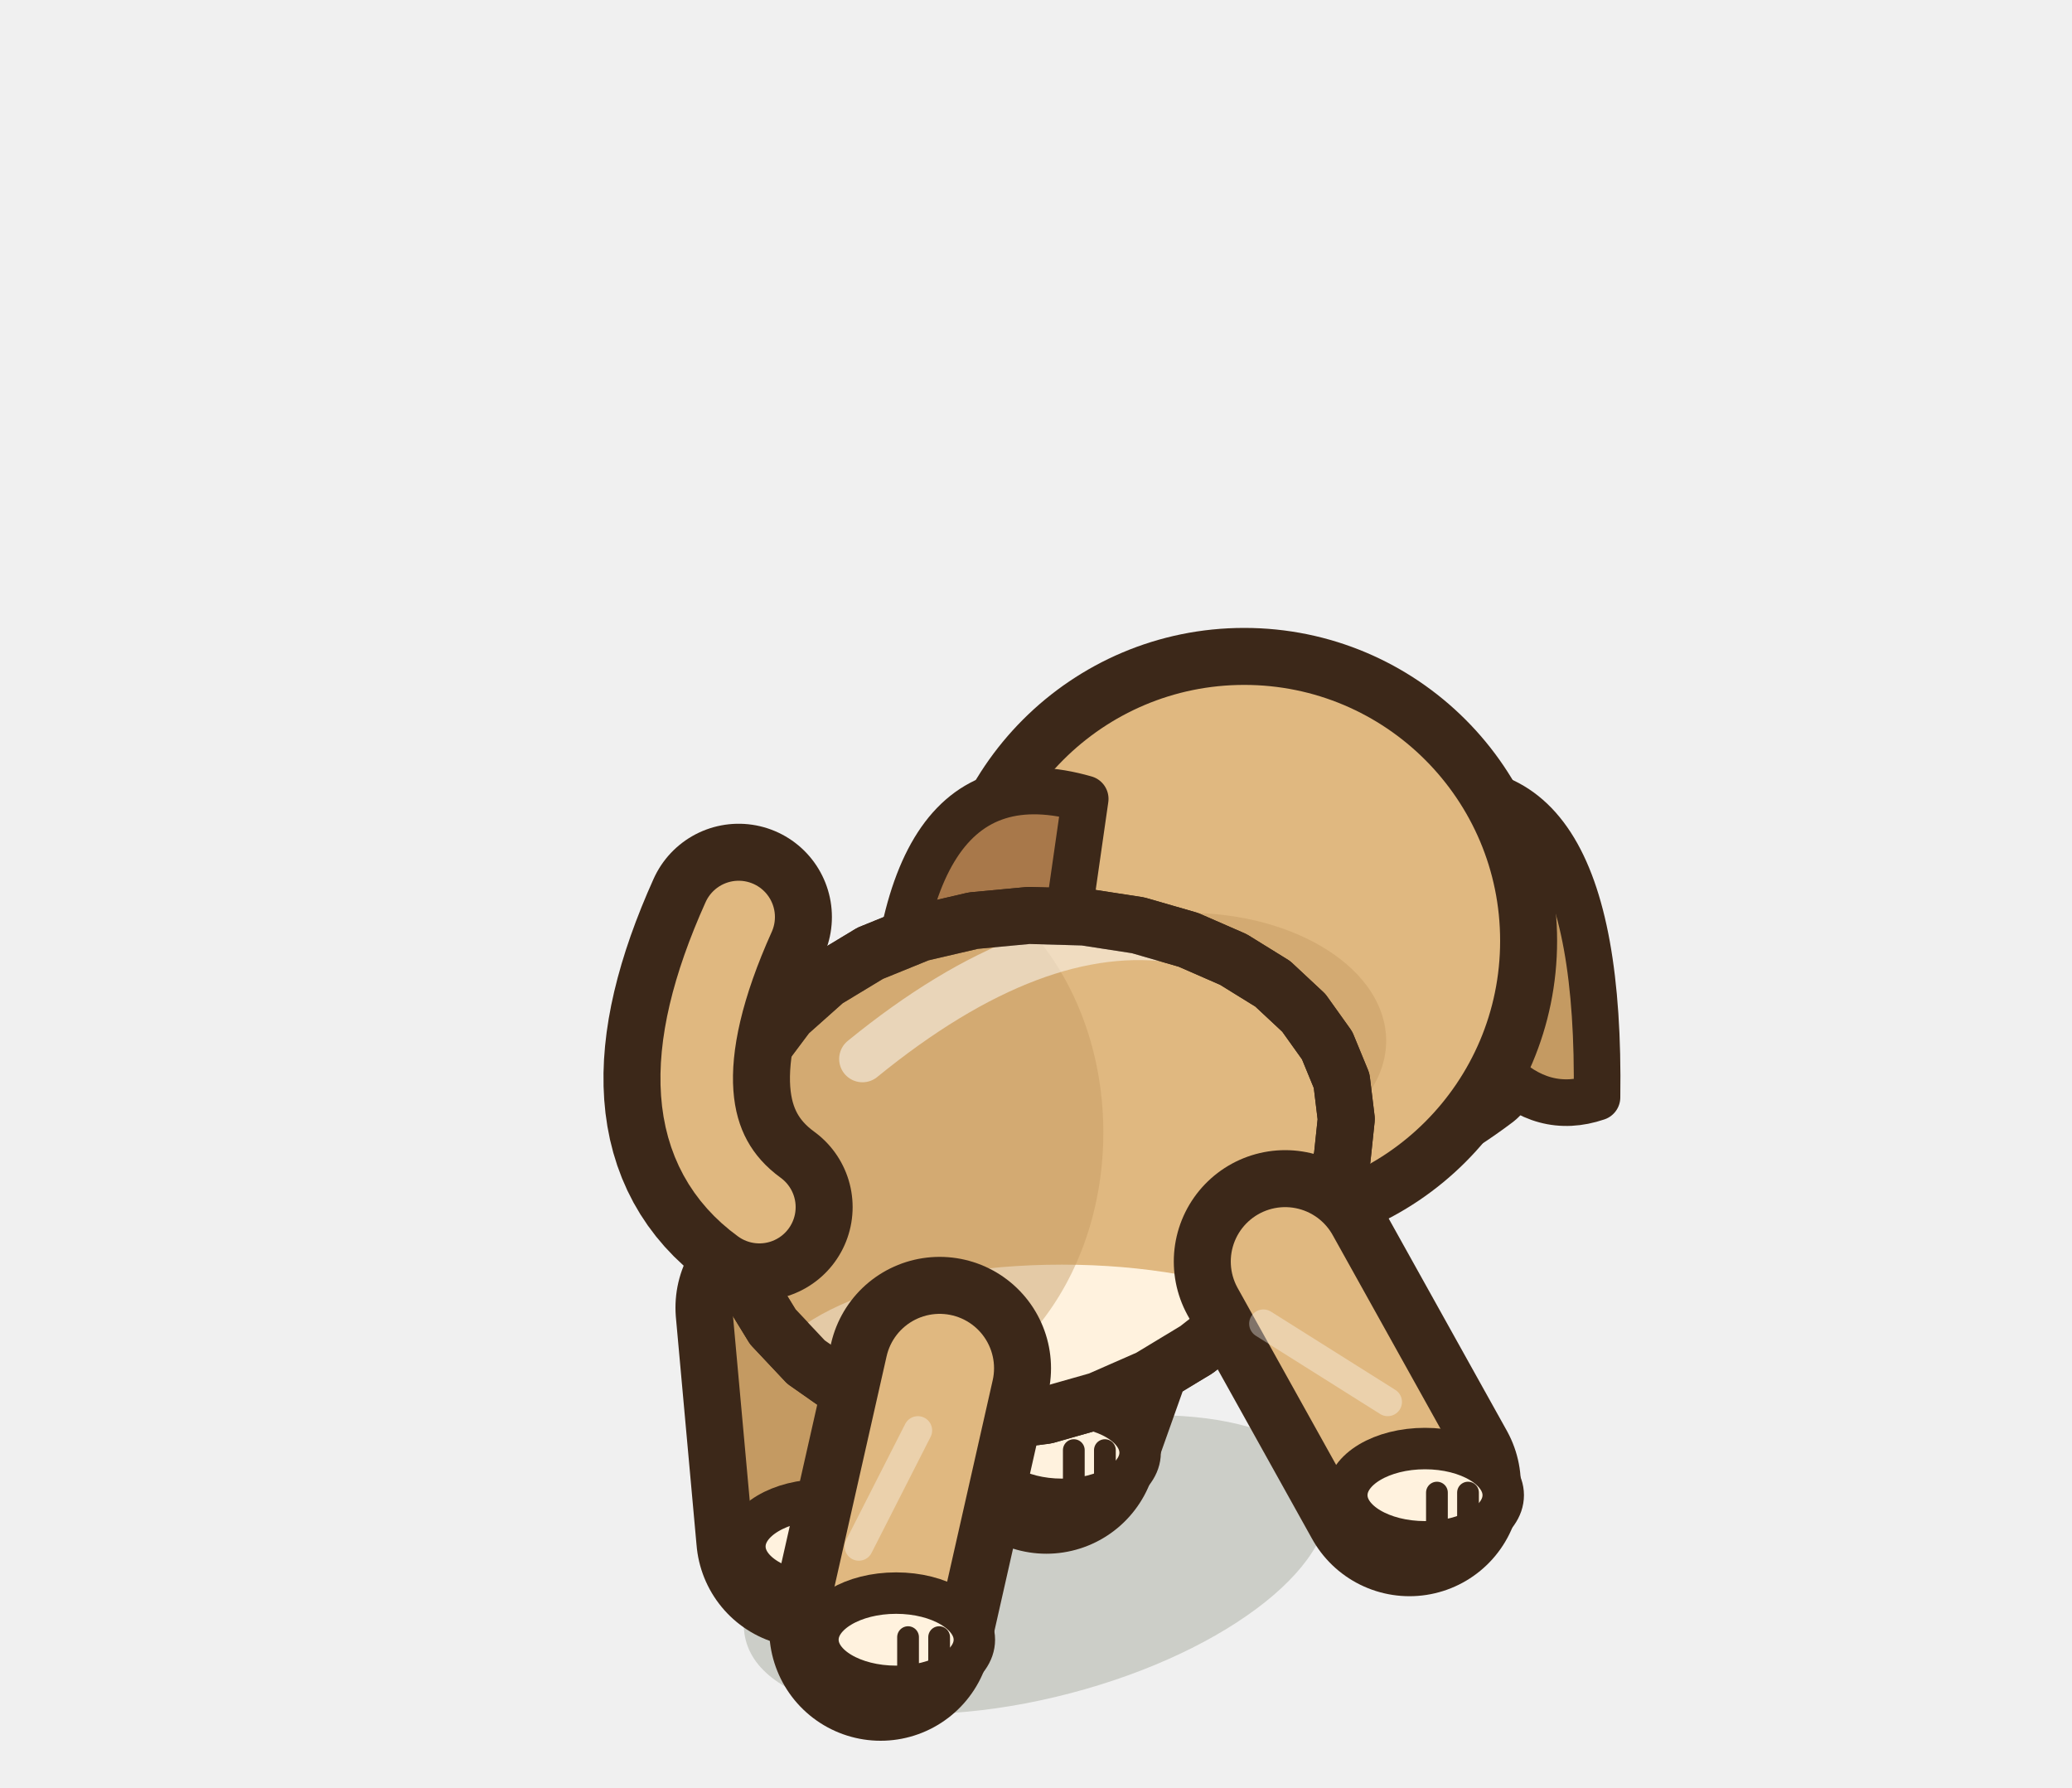
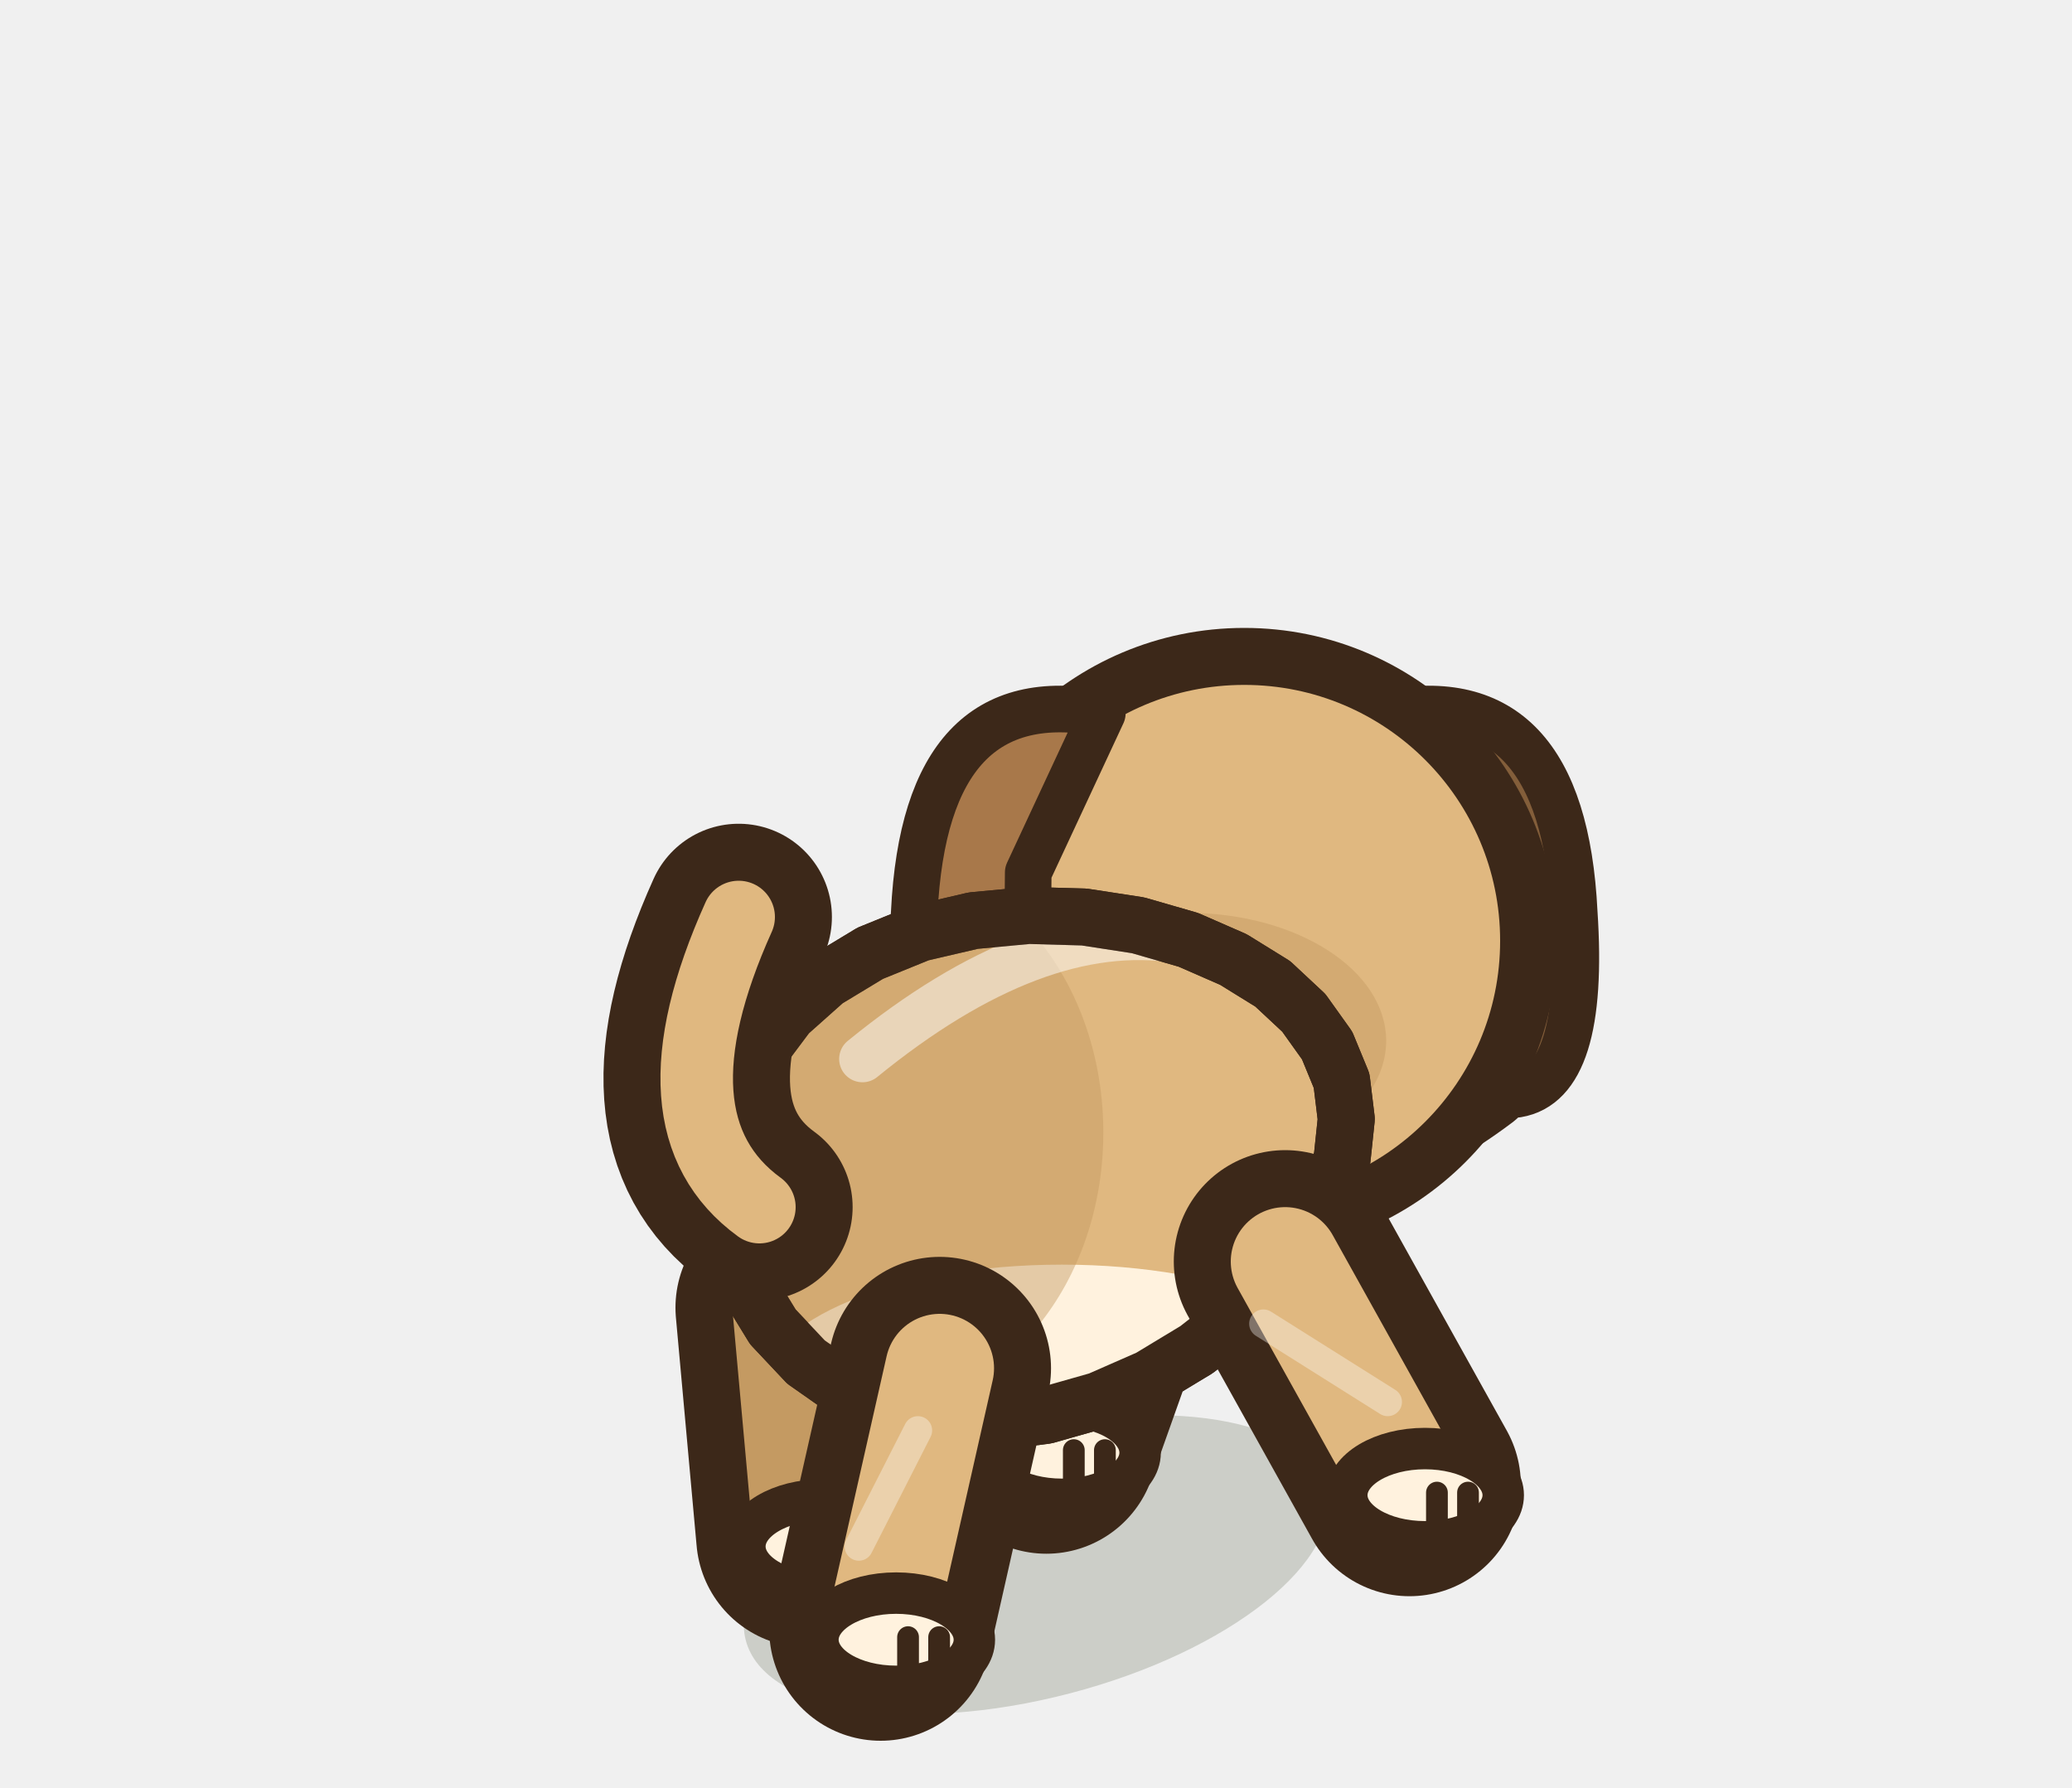
<svg xmlns="http://www.w3.org/2000/svg" width="40" height="34.5" viewBox="-20 -30 40 34.5">
  <ellipse cx="0" cy="0.2" rx="5.79" ry="2.57" fill="rgba(40,55,20,.18)" transform="rotate(-14.61 0 0.2)" />
  <path d="M1.86,-6.83 L0.2,-2.16" stroke="#3C2819" stroke-width="4.3" stroke-linecap="round" />
  <path d="M1.86,-6.83 L0.2,-2.16" stroke="#C49A62" stroke-width="2.1" stroke-linecap="round" />
  <ellipse cx="0.5" cy="-1.96" rx="1.51" ry="0.9" fill="#FFF2DE" stroke="#3C2819" stroke-width="0.8" stroke-linejoin="round" stroke-linecap="round" />
  <path d="M0.73,-2.01 L0.73,-1.31" stroke="#3C2819" stroke-width="0.42" stroke-linecap="round" />
  <path d="M1.33,-2.01 L1.33,-1.31" stroke="#3C2819" stroke-width="0.42" stroke-linecap="round" />
  <path d="M-4.81,-4.76 L-4.41,-0.35" stroke="#3C2819" stroke-width="4.3" stroke-linecap="round" />
  <path d="M-4.81,-4.76 L-4.41,-0.35" stroke="#C49A62" stroke-width="2.1" stroke-linecap="round" />
  <ellipse cx="-4.11" cy="-0.15" rx="1.51" ry="0.9" fill="#FFF2DE" stroke="#3C2819" stroke-width="0.8" stroke-linejoin="round" stroke-linecap="round" />
  <path d="M-3.89,-0.2 L-3.89,0.5" stroke="#3C2819" stroke-width="0.42" stroke-linecap="round" />
  <path d="M-3.28,-0.2 L-3.28,0.5" stroke="#3C2819" stroke-width="0.42" stroke-linecap="round" />
  <path d="M-0.65,-9.64 Q4.02,-6.07 8.41,-9.37" fill="none" stroke="#3C2819" stroke-width="2.6" stroke-linecap="round" />
  <path d="M-0.65,-9.64 Q4.02,-6.07 8.41,-9.37" fill="none" stroke="#E0483C" stroke-width="1.3" stroke-linecap="round" />
  <g transform="translate(4.02 -11.84) scale(1 1)">
-     <path d="M3.07,-2.74 Q6.91,-3.84 6.81,3.02 Q4.72,3.73 3.4,-0.44 Z" fill="#C49A62" stroke="#3C2819" stroke-width="0.9" stroke-linejoin="round" stroke-linecap="round" />
+     <path d="M2.74,-4.39 Q6.15,-5.05 6.37,-0.55 Q6.59,2.74 5.27,2.96 Q4.17,2.3 4.17,-1.32 Z" fill="#835e3a" stroke="#3C2819" stroke-width="0.9" stroke-linejoin="round" stroke-linecap="round" />
  </g>
  <ellipse cx="4.02" cy="-11.84" rx="5.49" ry="5.49" fill="#E0B880" stroke="#3C2819" stroke-width="1.1" stroke-linejoin="round" stroke-linecap="round" />
  <ellipse cx="2.92" cy="-9.91" rx="3.84" ry="2.47" opacity="0.45" fill="#C49A62" stroke="none" />
  <g transform="translate(4.02 -11.84) scale(-1 1)">
-     <path d="M3.07,-2.74 Q6.91,-3.84 6.81,3.02 Q4.72,3.73 3.4,-0.44 Z" fill="#A8784A" stroke="#3C2819" stroke-width="0.9" stroke-linejoin="round" stroke-linecap="round" />
+     <path d="M2.74,-4.39 Q6.15,-5.05 6.37,-0.55 Q6.59,2.74 5.27,2.96 Q4.17,2.3 4.17,-1.32 Z" fill="#A8784A" stroke="#3C2819" stroke-width="0.9" stroke-linejoin="round" stroke-linecap="round" />
  </g>
  <path d="M5.9,-9.14 L5.99,-8.4 L5.91,-7.64 L5.65,-6.86 L5.22,-6.08 L4.64,-5.32 L3.93,-4.6 L3.1,-3.95 L2.19,-3.4 L1.21,-2.97 L0.19,-2.68 L-0.84,-2.55 L-1.84,-2.58 L-2.79,-2.79 L-3.67,-3.17 L-4.44,-3.71 L-5.08,-4.39 L-5.57,-5.19 L-5.9,-6.06 L-6.04,-6.99 L-6,-7.92 L-5.77,-8.82 L-5.36,-9.67 L-4.79,-10.43 L-4.06,-11.08 L-3.2,-11.6 L-2.24,-11.99 L-1.21,-12.23 L-0.14,-12.33 L0.93,-12.3 L1.97,-12.14 L2.94,-11.86 L3.81,-11.48 L4.57,-11.01 L5.17,-10.45 L5.62,-9.82 Z" fill="#E0B880" stroke="#3C2819" stroke-width="1.1" stroke-linejoin="round" stroke-linecap="round" />
  <clipPath id="q3dogdosmarche1">
    <path d="M5.9,-9.14 L5.99,-8.4 L5.91,-7.64 L5.65,-6.86 L5.22,-6.08 L4.64,-5.32 L3.93,-4.6 L3.1,-3.95 L2.19,-3.4 L1.21,-2.97 L0.19,-2.68 L-0.84,-2.55 L-1.84,-2.58 L-2.79,-2.79 L-3.67,-3.17 L-4.44,-3.71 L-5.08,-4.39 L-5.57,-5.19 L-5.9,-6.06 L-6.04,-6.99 L-6,-7.92 L-5.77,-8.82 L-5.36,-9.67 L-4.79,-10.43 L-4.06,-11.08 L-3.2,-11.6 L-2.24,-11.99 L-1.21,-12.23 L-0.14,-12.33 L0.93,-12.3 L1.97,-12.14 L2.94,-11.86 L3.81,-11.48 L4.57,-11.01 L5.17,-10.45 L5.62,-9.82 Z" />
  </clipPath>
  <g clip-path="url(#q3dogdosmarche1)">
    <ellipse cx="0.5" cy="-3.2" rx="5.79" ry="2.39" fill="#FFF2DE" />
    <ellipse cx="-2.97" cy="-8.14" rx="4.27" ry="5.26" fill="#C49A62" opacity="0.45" />
    <path d="M-3.35,-9.56 Q0,-12.29 2.74,-11.86" fill="none" stroke="#FFFFFF" stroke-width="0.9" stroke-linecap="round" opacity="0.5" />
  </g>
  <path d="M5.9,-9.14 L5.99,-8.4 L5.91,-7.64 L5.65,-6.86 L5.22,-6.08 L4.64,-5.32 L3.93,-4.6 L3.1,-3.95 L2.19,-3.4 L1.21,-2.97 L0.19,-2.68 L-0.84,-2.55 L-1.84,-2.58 L-2.79,-2.79 L-3.67,-3.17 L-4.44,-3.71 L-5.08,-4.39 L-5.57,-5.19 L-5.9,-6.06 L-6.04,-6.99 L-6,-7.92 L-5.77,-8.82 L-5.36,-9.67 L-4.79,-10.43 L-4.06,-11.08 L-3.2,-11.6 L-2.24,-11.99 L-1.21,-12.23 L-0.14,-12.33 L0.93,-12.3 L1.97,-12.14 L2.94,-11.86 L3.81,-11.48 L4.57,-11.01 L5.17,-10.45 L5.62,-9.82 Z" fill="none" stroke="#3C2819" stroke-width="1.1" stroke-linejoin="round" stroke-linecap="round" />
  <path d="M4.81,-5.65 L7.21,-1.34" stroke="#3C2819" stroke-width="4.3" stroke-linecap="round" />
  <path d="M4.81,-5.65 L7.21,-1.34" stroke="#E0B880" stroke-width="2.1" stroke-linecap="round" />
  <path d="M4.39,-4.45 L6.79,-2.94" stroke="rgba(255,255,255,.35)" stroke-width="0.55" stroke-linecap="round" />
  <ellipse cx="7.51" cy="-1.14" rx="1.51" ry="0.9" fill="#FFF2DE" stroke="#3C2819" stroke-width="0.8" stroke-linejoin="round" stroke-linecap="round" />
  <path d="M7.74,-1.19 L7.74,-0.49" stroke="#3C2819" stroke-width="0.42" stroke-linecap="round" />
  <path d="M8.34,-1.19 L8.34,-0.49" stroke="#3C2819" stroke-width="0.42" stroke-linecap="round" />
  <path d="M-1.86,-3.59 L-3,1.45" stroke="#3C2819" stroke-width="4.3" stroke-linecap="round" />
  <path d="M-1.86,-3.59 L-3,1.45" stroke="#E0B880" stroke-width="2.1" stroke-linecap="round" />
  <path d="M-2.28,-2.39 L-3.42,-0.15" stroke="rgba(255,255,255,.35)" stroke-width="0.55" stroke-linecap="round" />
  <ellipse cx="-2.7" cy="1.65" rx="1.51" ry="0.9" fill="#FFF2DE" stroke="#3C2819" stroke-width="0.8" stroke-linejoin="round" stroke-linecap="round" />
  <path d="M-2.47,1.6 L-2.47,2.3" stroke="#3C2819" stroke-width="0.42" stroke-linecap="round" />
  <path d="M-1.87,1.6 L-1.87,2.3" stroke="#3C2819" stroke-width="0.42" stroke-linecap="round" />
  <path d="M-5.34,-6.7 Q-7.54,-8.3 -5.74,-12.3" fill="none" stroke="#3C2819" stroke-width="3.6" stroke-linecap="round" stroke-linejoin="round" />
  <path d="M-5.34,-6.7 Q-7.54,-8.3 -5.74,-12.3" fill="none" stroke="#E0B880" stroke-width="1.4" stroke-linecap="round" stroke-linejoin="round" />
</svg>
